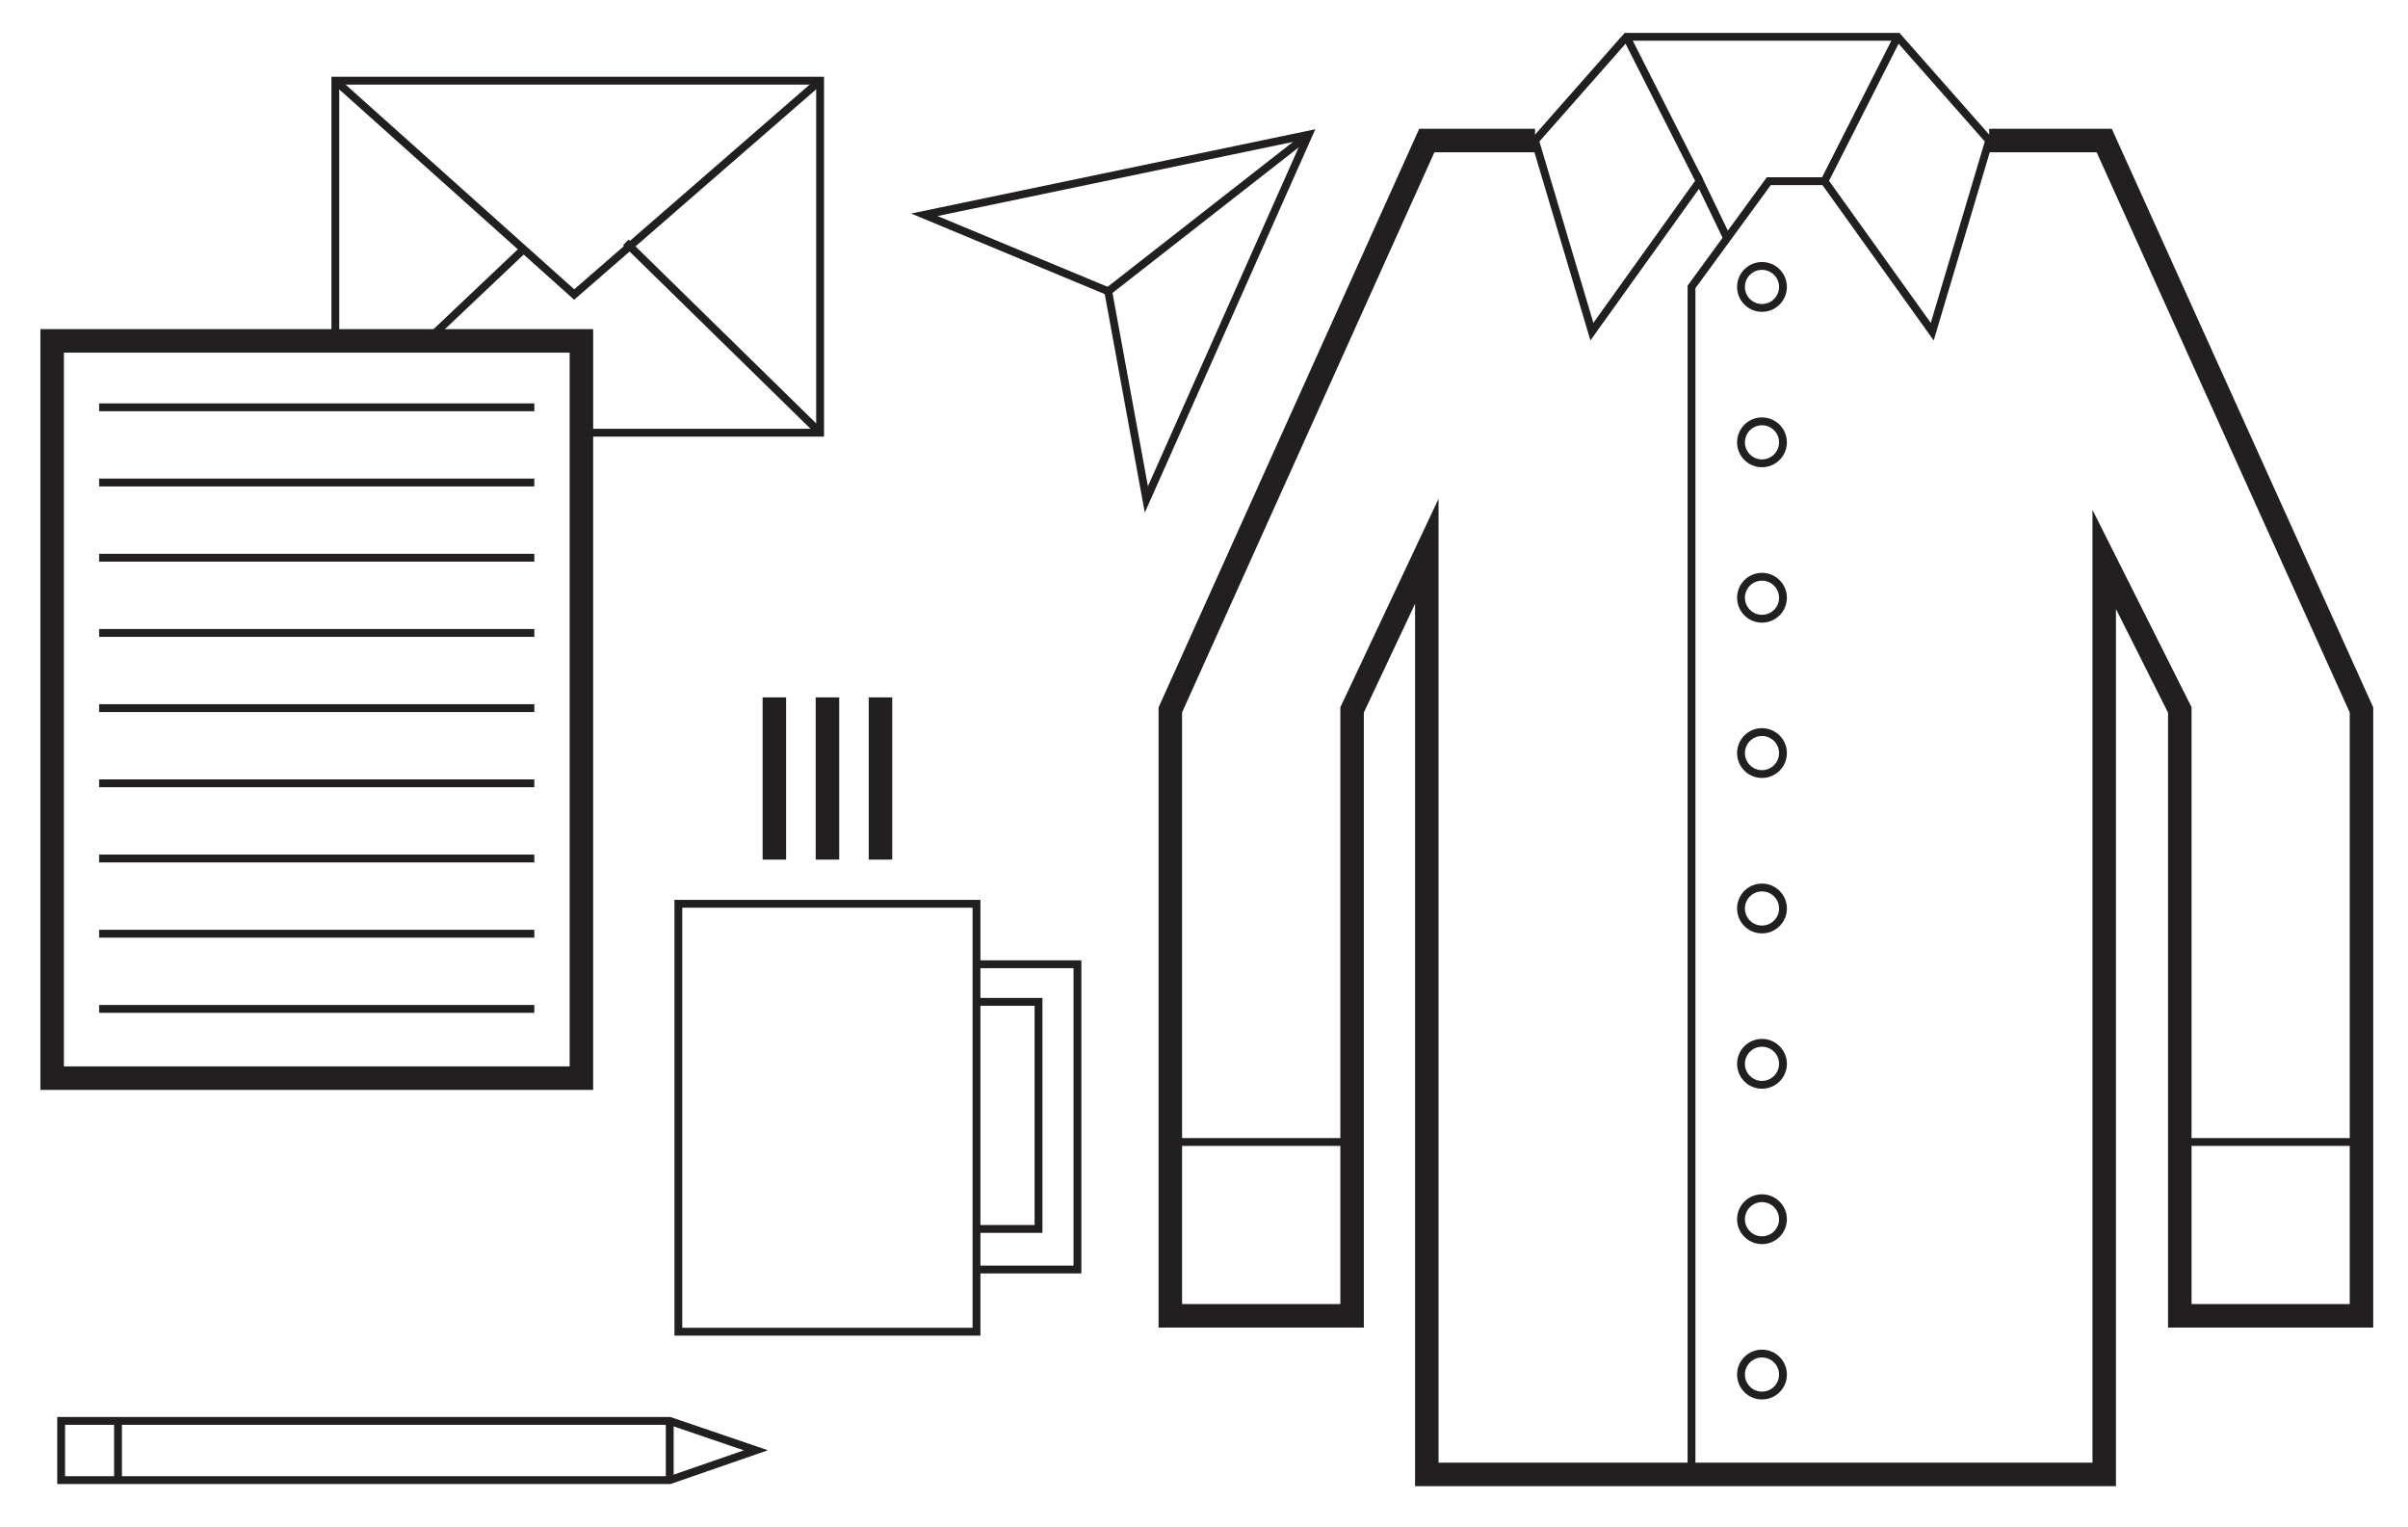
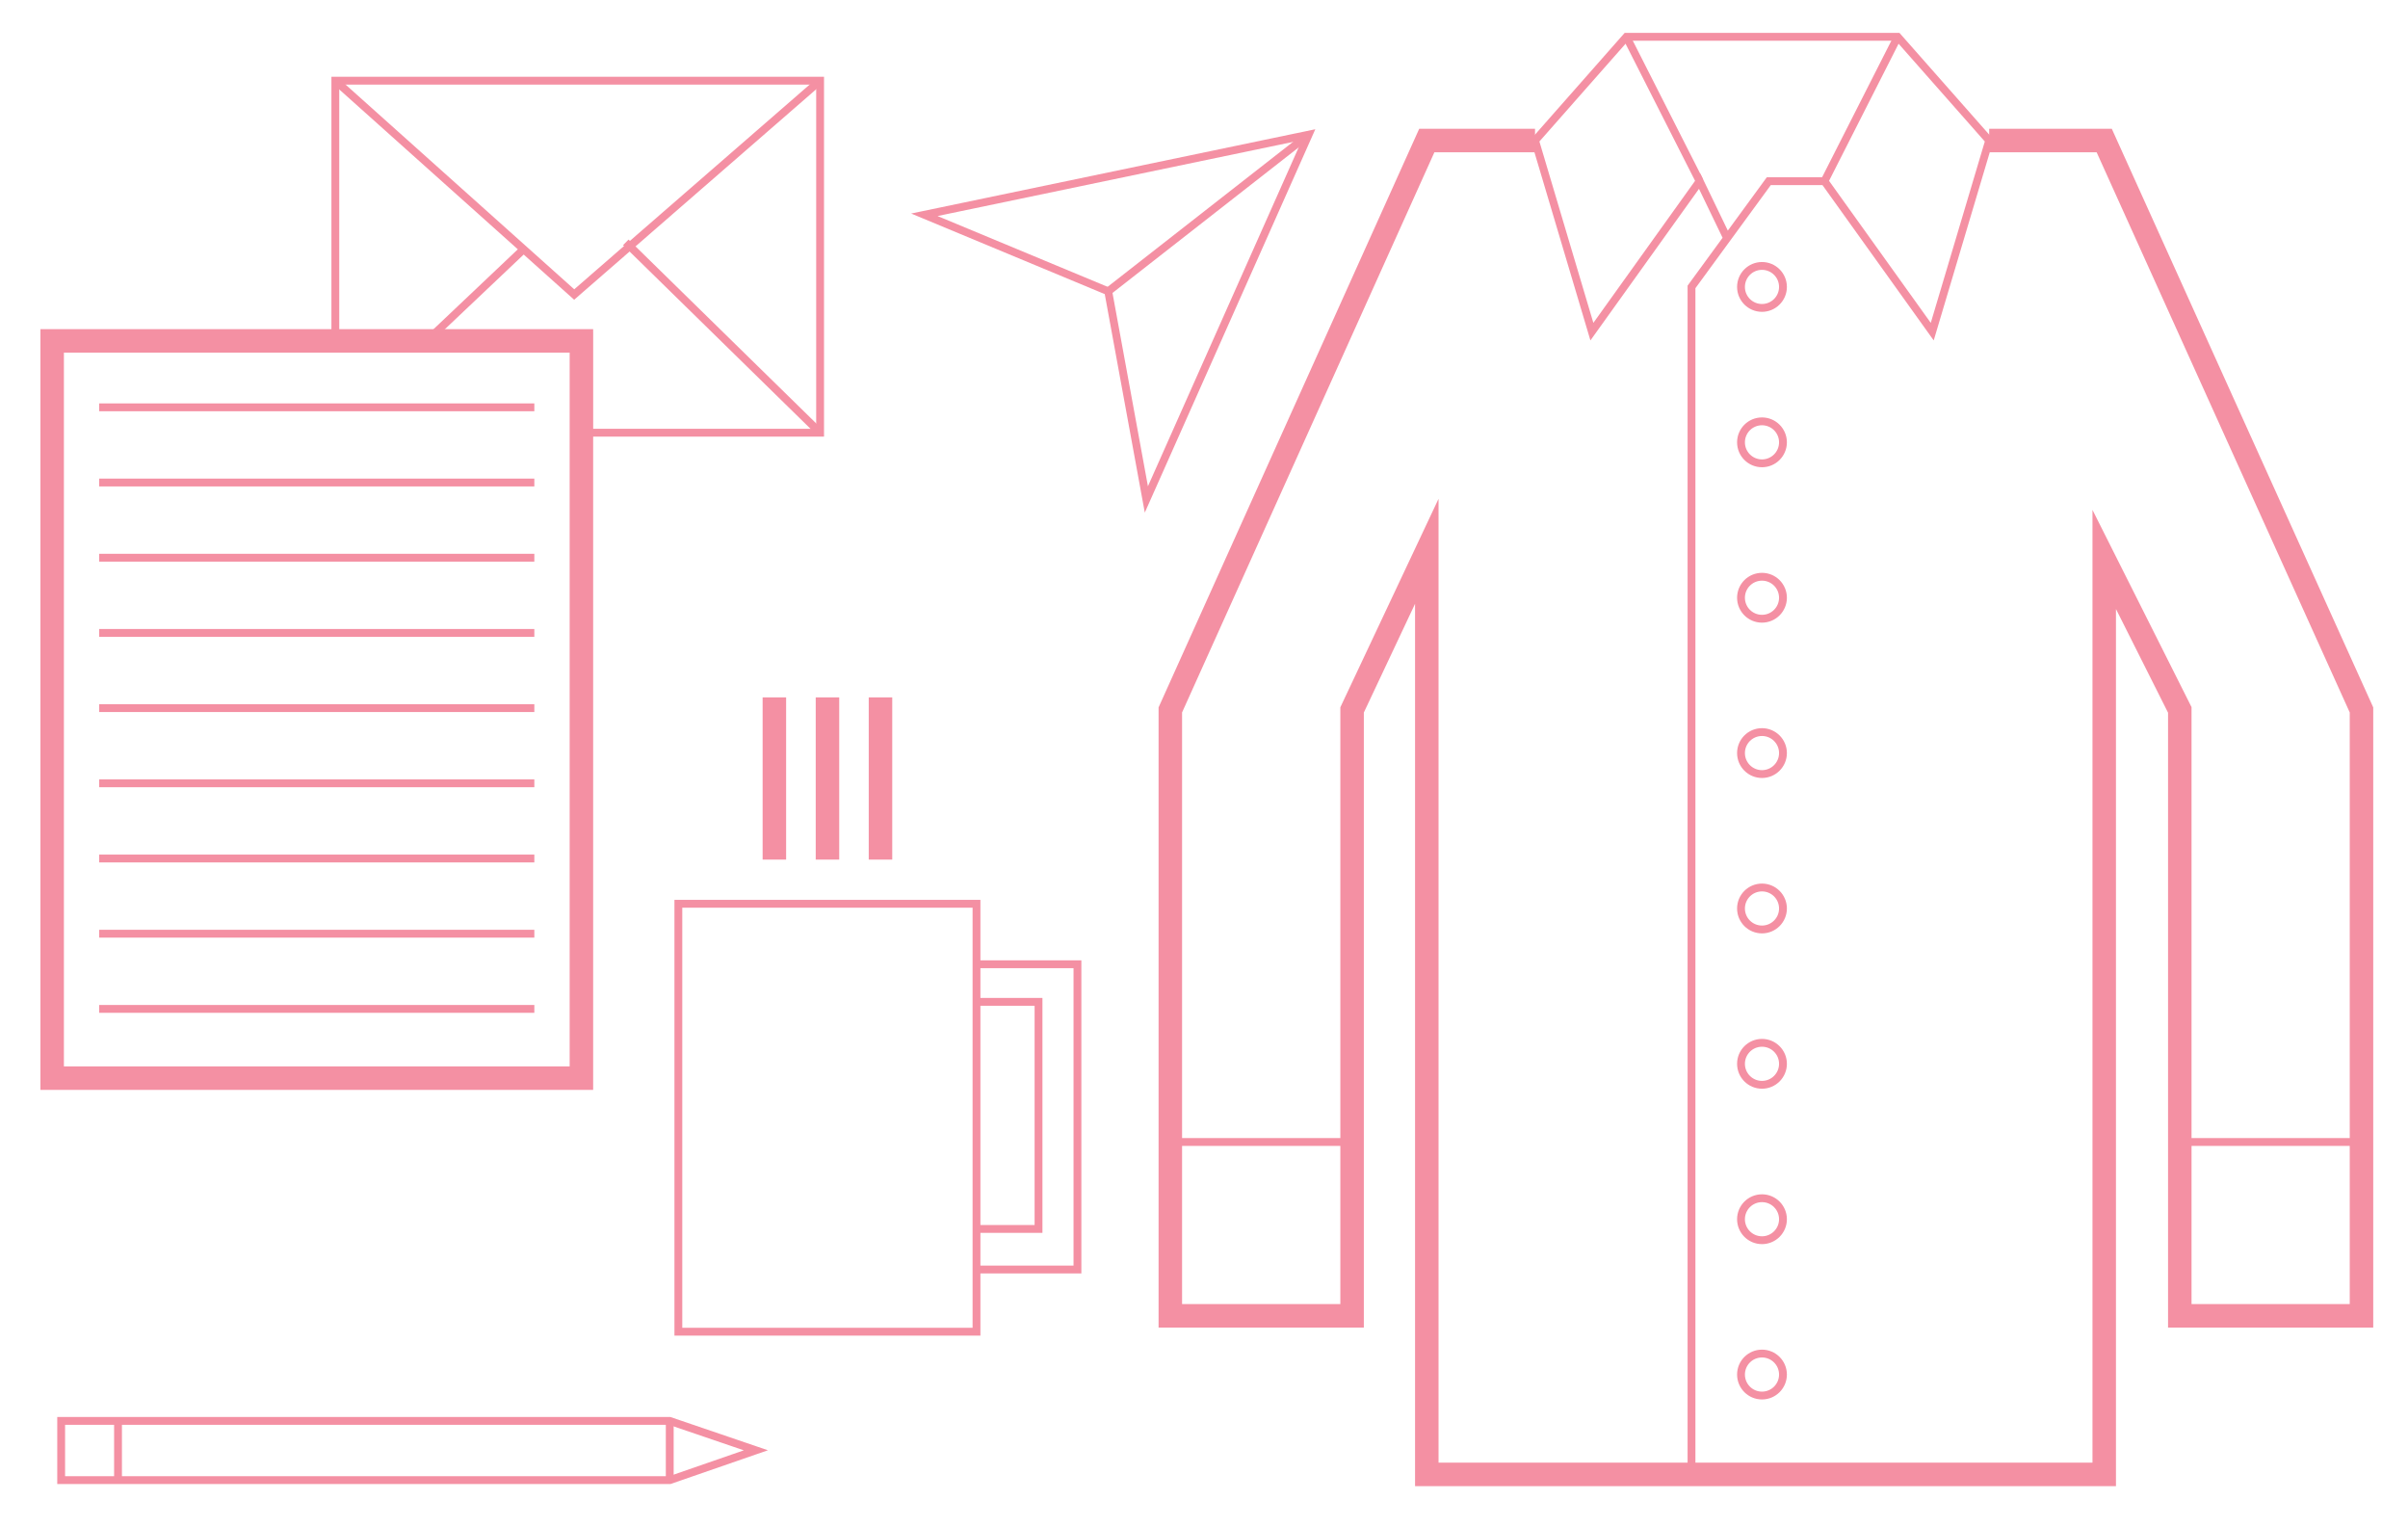
<svg xmlns="http://www.w3.org/2000/svg" id="a" viewBox="0 0 307.48 194.82">
  <defs>
-     <style>.b{stroke-width:3px;}.b,.c,.d{fill:none;stroke:#221f20;stroke-miterlimit:10;}.c{stroke-width:2px;}</style>
+     <style>.b{stroke-width:3px;}.b,.c,.d{fill:none;stroke:#f490a3;stroke-miterlimit:10;}.c{stroke-width:2px;}</style>
  </defs>
  <rect class="b" x="6.66" y="43.52" width="67.58" height="94.12" />
  <polygon class="d" points="104.72 55.24 75.16 55.24 75.16 42.96 42.82 42.96 42.82 36.47 42.82 10.3 104.72 10.3 104.72 55.24" />
  <polygon class="d" points="85.52 188.96 7.81 188.96 7.81 181.4 85.52 181.4 96.52 185.15 85.52 188.96" />
  <rect class="d" x="86.62" y="115.38" width="38.07" height="54.63" />
  <line class="d" x1="12.66" y1="52" x2="68.23" y2="52" />
  <line class="d" x1="12.66" y1="61.6" x2="68.23" y2="61.6" />
  <g>
    <line class="b" x1="98.88" y1="109.74" x2="98.88" y2="89.03" />
    <line class="b" x1="105.66" y1="109.74" x2="105.66" y2="89.03" />
    <line class="b" x1="112.43" y1="109.74" x2="112.43" y2="89.03" />
  </g>
  <line class="d" x1="12.66" y1="71.2" x2="68.23" y2="71.2" />
  <line class="d" x1="12.66" y1="80.8" x2="68.23" y2="80.8" />
  <line class="d" x1="12.66" y1="90.4" x2="68.23" y2="90.4" />
  <line class="d" x1="12.66" y1="100" x2="68.23" y2="100" />
  <line class="d" x1="12.66" y1="109.6" x2="68.23" y2="109.6" />
  <line class="d" x1="12.66" y1="119.2" x2="68.23" y2="119.2" />
  <line class="d" x1="12.66" y1="128.8" x2="68.23" y2="128.8" />
  <polyline class="d" points="124.69 123.1 137.58 123.1 137.58 162.07 124.41 162.07" />
  <polyline class="d" points="124.58 127.9 132.61 127.9 132.61 156.89 124.41 156.89" />
  <g>
    <polygon class="d" points="141.51 37.19 146.38 63.76 167.1 17.19 118.03 27.42 141.51 37.19" />
    <line class="d" x1="141.51" y1="37.19" x2="167.1" y2="17.19" />
  </g>
  <polyline class="d" points="42.82 10.3 73.32 37.6 104.72 10.3" />
  <line class="d" x1="55.18" y1="42.88" x2="66.92" y2="31.76" />
  <line class="d" x1="104.72" y1="55.24" x2="79.91" y2="30.94" />
  <line class="d" x1="15.07" y1="181.38" x2="15.07" y2="188.91" />
  <line class="d" x1="85.52" y1="181.4" x2="85.52" y2="188.96" />
  <line class="c" x1="182.51" y1="69.7" x2="182.19" y2="70.38" />
  <polyline class="b" points="196.01 17.94 192.24 17.94 182.19 17.94 149.44 90.63 149.44 145.79 149.44 167.98 172.65 167.98 172.65 90.63 182.19 70.38 182.19 188.23 268.69 188.23 268.69 71.42 278.34 90.63 278.34 167.98 301.54 167.98 301.54 90.63 268.69 17.94 258.18 17.94 254 17.94" />
  <g>
    <line class="d" x1="207.68" y1="4.7" x2="217.03" y2="23.13" />
    <g>
      <polyline class="d" points="220.66 30.66 220.54 30.41 217.03 23.13 203.27 42.34 196.01 17.94 207.68 4.7 242.32 4.7 254 17.94 246.73 42.34 232.97 23.13 225.86 23.13 215.99 36.63 215.99 42.47 215.99 187.97" />
      <line class="d" x1="232.97" y1="23.13" x2="242.32" y2="4.7" />
    </g>
  </g>
  <circle class="d" cx="224.99" cy="36.63" r="2.68" />
  <circle class="d" cx="224.99" cy="56.47" r="2.68" />
  <circle class="d" cx="224.99" cy="76.31" r="2.68" />
  <circle class="d" cx="224.99" cy="96.14" r="2.68" />
  <circle class="d" cx="224.99" cy="115.98" r="2.68" />
  <circle class="d" cx="224.99" cy="135.81" r="2.68" />
  <circle class="d" cx="224.99" cy="155.65" r="2.68" />
  <circle class="d" cx="224.99" cy="175.48" r="2.68" />
  <line class="d" x1="172.51" y1="145.79" x2="149.44" y2="145.79" />
  <line class="d" x1="301.79" y1="145.79" x2="278.55" y2="145.79" />
</svg>
